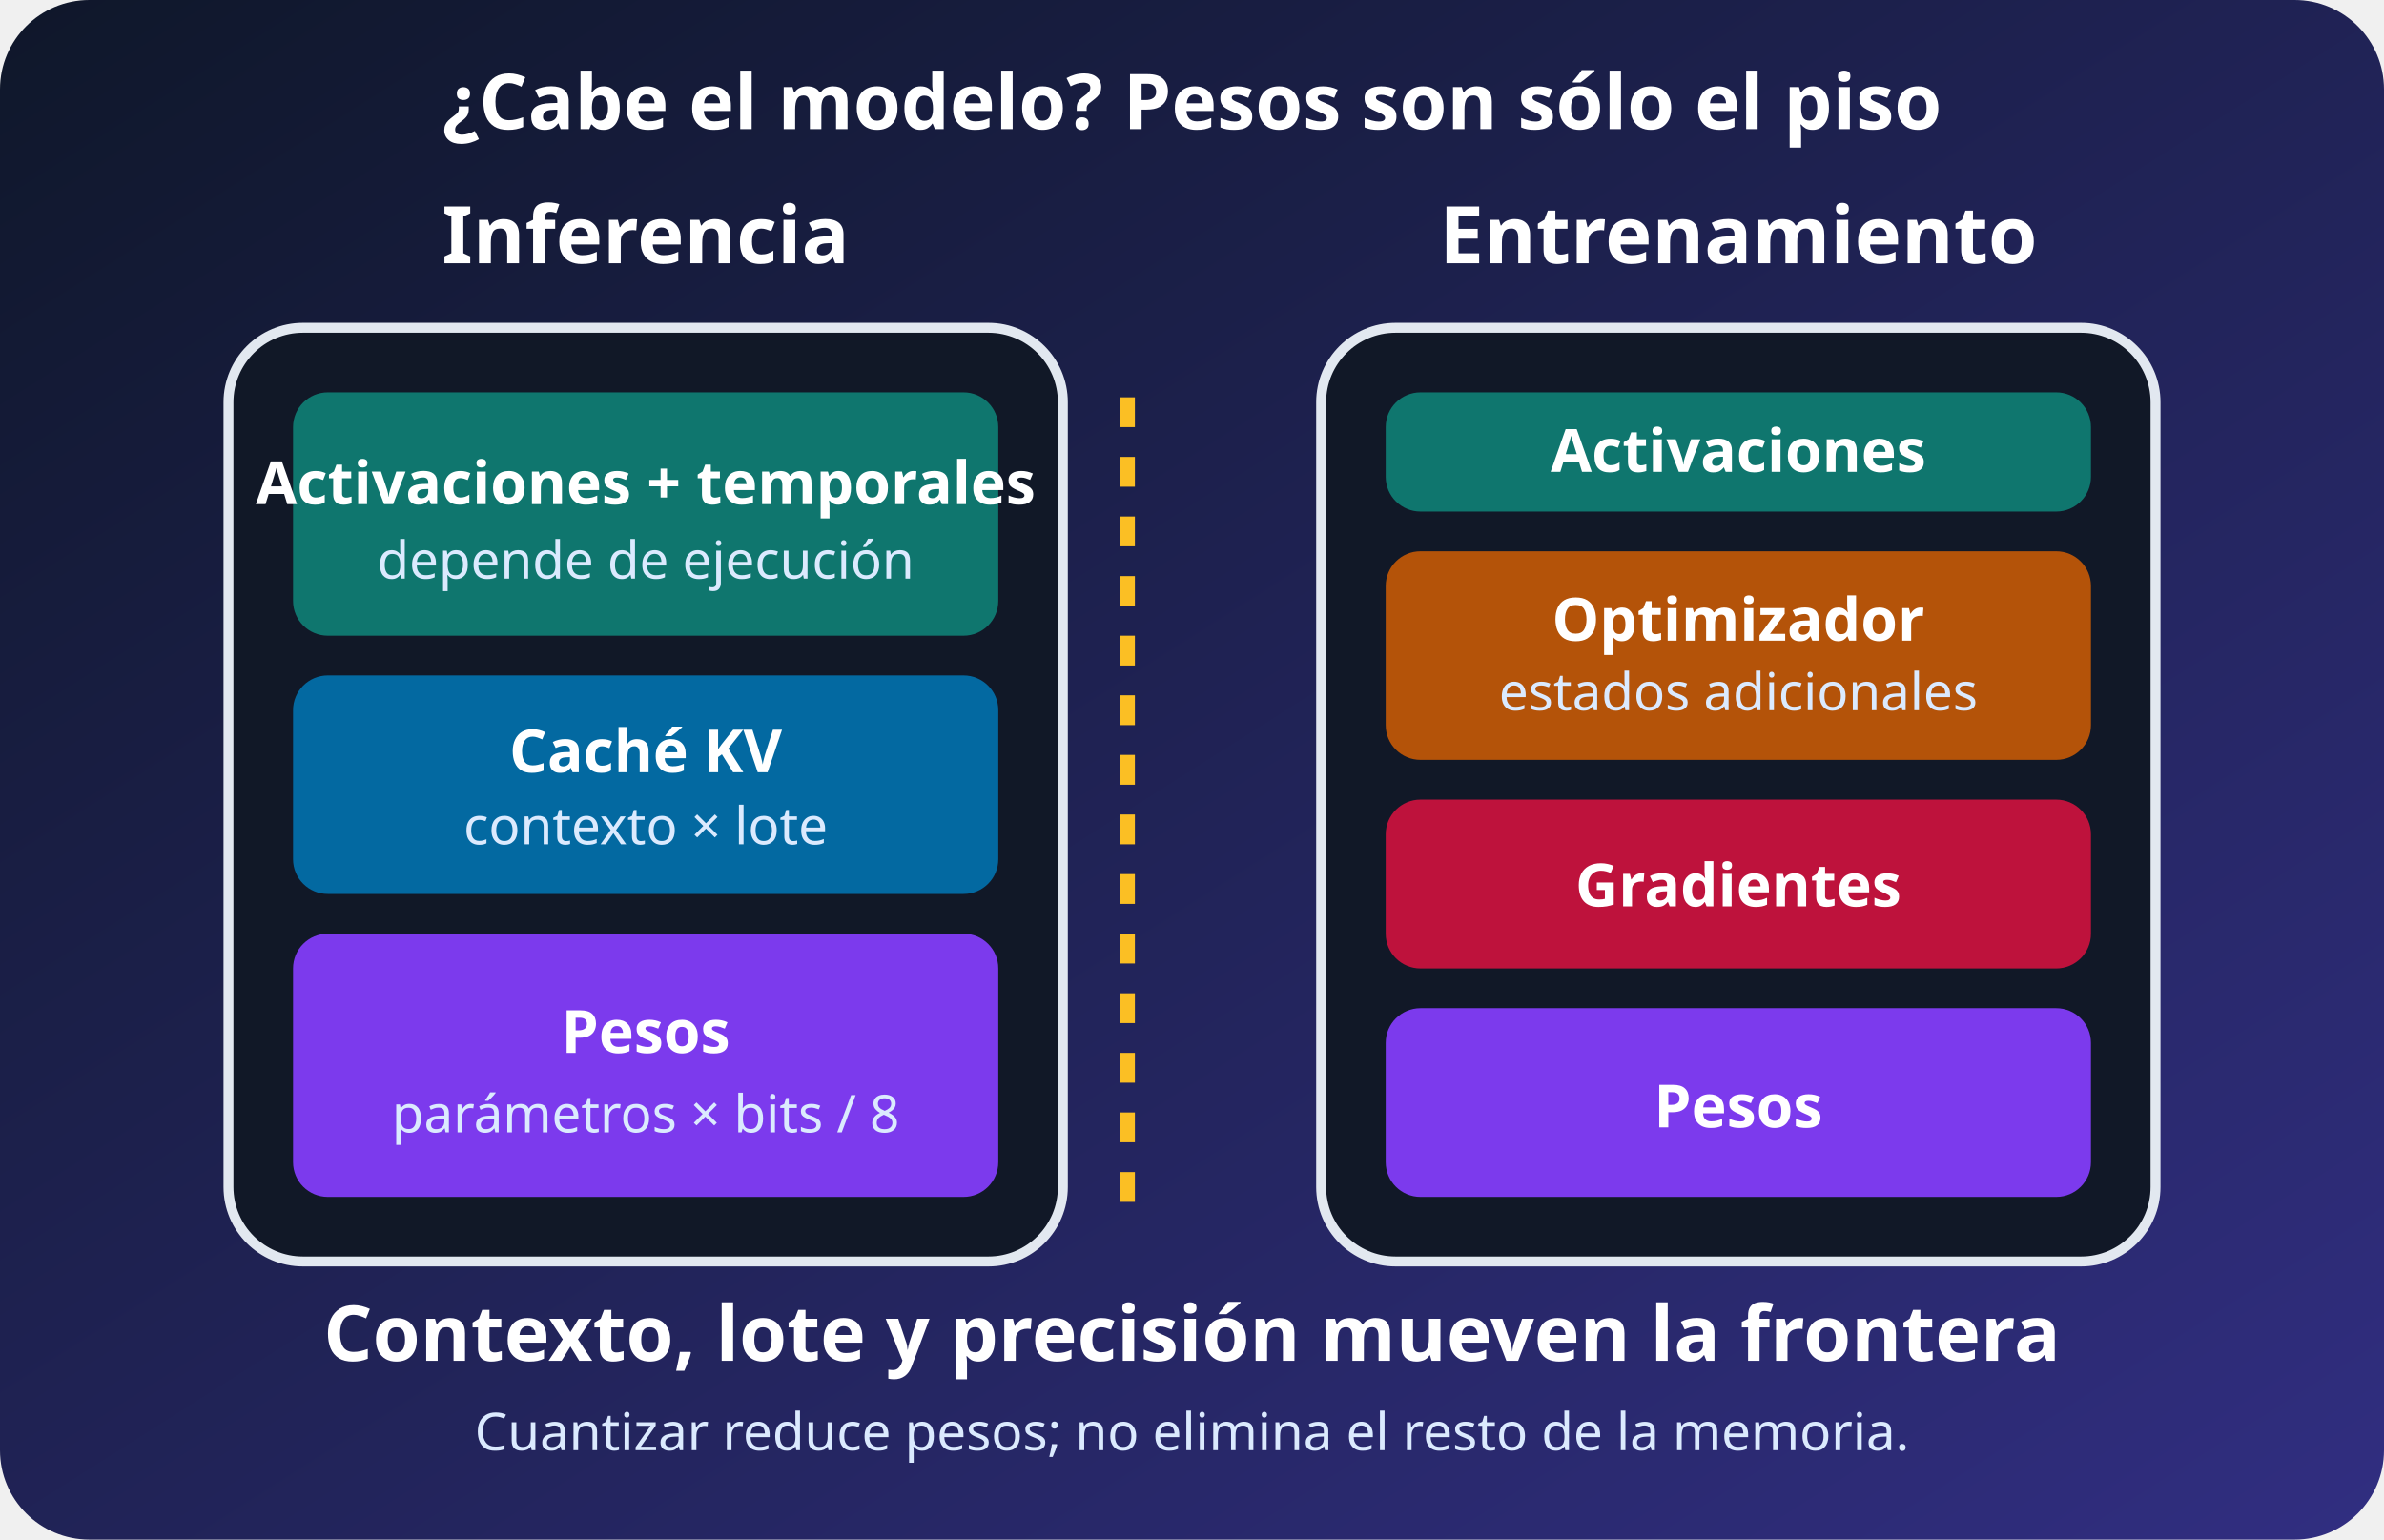
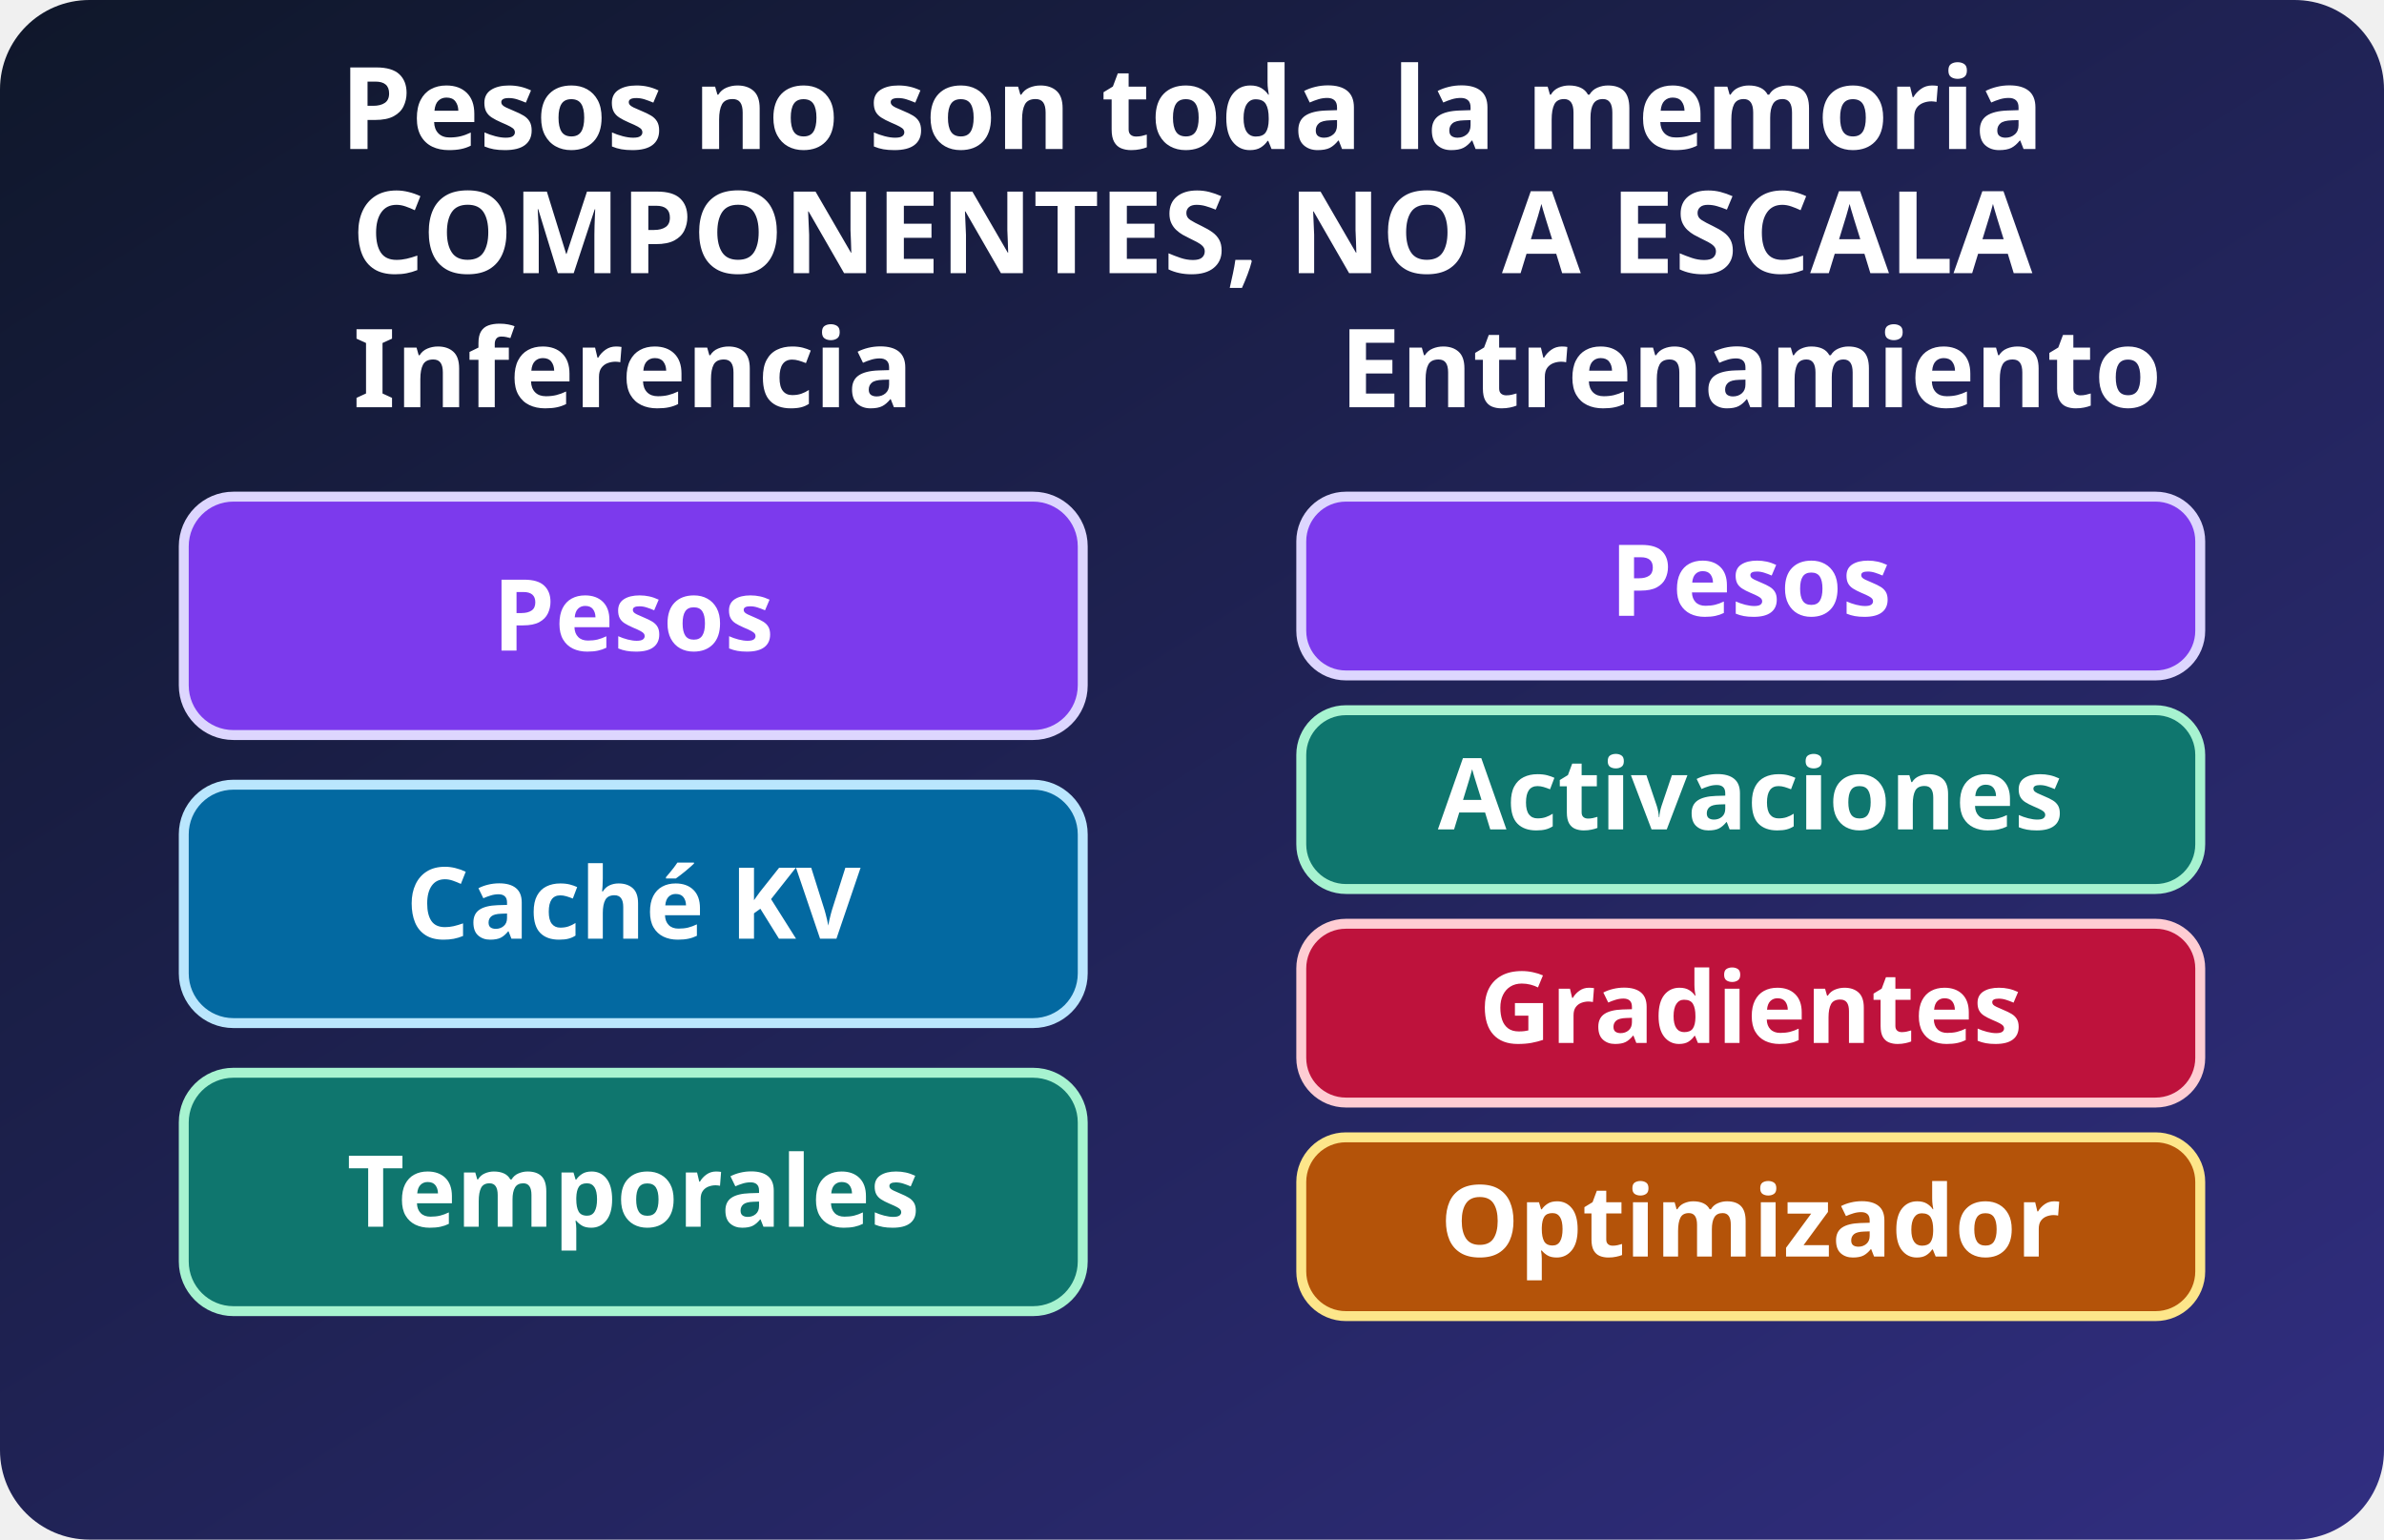
<svg xmlns="http://www.w3.org/2000/svg" viewBox="0 0 960 620" role="img" aria-labelledby="ai-title ai-desc" preserveAspectRatio="xMidYMid meet">
  <defs>
-     <linearGradient id="ai-bg" x1="0" y1="0" x2="1" y2="1">
+     <linearGradient id="bg" x1="0" y1="0" x2="1" y2="1">
      <stop stop-color="#0f172a" />
      <stop offset="1" stop-color="#312e81" />
    </linearGradient>
  </defs>
-   <style>.head{font:700 31px system-ui,sans-serif;fill:#fff;text-anchor:middle}.title{font:800 32px system-ui,sans-serif;fill:#fff;text-anchor:middle}.label{font:700 24px system-ui,sans-serif;fill:#fff;text-anchor:middle}.small{font:500 21px system-ui,sans-serif;fill:#dbeafe;text-anchor:middle}.outline{stroke:#e2e8f0;stroke-width:4}</style>
-   <rect width="960" height="620" rx="36" fill="url(#ai-bg)" />
-   <text x="480" y="52" class="head">¿Cabe el modelo? Pesos son sólo el piso</text>
-   <text x="260" y="106" class="title">Inferencia</text>
-   <text x="700" y="106" class="title">Entrenamiento</text>
-   <rect x="92" y="132" width="336" height="376" rx="30" fill="#111827" class="outline" />
-   <rect x="118" y="376" width="284" height="106" rx="14" fill="#7c3aed" />
-   <text x="260" y="424" class="label">Pesos</text>
-   <text x="260" y="456" class="small">parámetros × bits / 8</text>
-   <rect x="118" y="272" width="284" height="88" rx="14" fill="#0369a1" />
-   <text x="260" y="311" class="label">Caché KV</text>
-   <text x="260" y="340" class="small">contexto × lote</text>
-   <rect x="118" y="158" width="284" height="98" rx="14" fill="#0f766e" />
-   <text x="260" y="203" class="label">Activaciones + temporales</text>
-   <text x="260" y="233" class="small">depende de ejecución</text>
-   <rect x="532" y="132" width="336" height="376" rx="30" fill="#111827" class="outline" />
-   <rect x="558" y="406" width="284" height="76" rx="14" fill="#7c3aed" />
-   <text x="700" y="454" class="label">Pesos</text>
-   <rect x="558" y="322" width="284" height="68" rx="14" fill="#be123c" />
-   <text x="700" y="365" class="label">Gradientes</text>
-   <rect x="558" y="222" width="284" height="84" rx="14" fill="#b45309" />
-   <text x="700" y="258" class="label">Optimizador</text>
-   <text x="700" y="286" class="small">estados adicionales</text>
-   <rect x="558" y="158" width="284" height="48" rx="14" fill="#0f766e" />
-   <text x="700" y="190" class="label">Activaciones</text>
-   <path d="M454 160V492" stroke="#fbbf24" stroke-width="6" stroke-dasharray="12 12" />
-   <text x="480" y="548" class="head">Contexto, lote y precisión mueven la frontera</text>
-   <text x="480" y="584" class="small">Cuantizar reduce pesos; no elimina el resto de la memoria.</text>
+   <style>.head{font:700 46px system-ui,sans-serif;fill:#fff;text-anchor:middle}.title{font:800 44px system-ui,sans-serif;fill:#fff;text-anchor:middle}.label{font:700 40px system-ui,sans-serif;fill:#fff;text-anchor:middle}.box{stroke-width:4}</style>
+   <rect width="960" height="620" rx="36" fill="url(#bg)" />
+   <text x="480" y="60" class="head">Pesos no son toda la memoria</text>
+   <text x="480" y="110" class="head" fill="#fde68a">COMPONENTES, NO A ESCALA</text>
+   <text x="255" y="164" class="title">Inferencia</text>
+   <text x="705" y="164" class="title">Entrenamiento</text>
+   <rect x="74" y="200" width="362" height="96" rx="20" fill="#7c3aed" stroke="#ddd6fe" class="box" />
+   <text x="255" y="262" class="label">Pesos</text>
+   <rect x="74" y="316" width="362" height="96" rx="20" fill="#0369a1" stroke="#bae6fd" class="box" />
+   <text x="255" y="378" class="label">Caché KV</text>
+   <rect x="74" y="432" width="362" height="96" rx="20" fill="#0f766e" stroke="#a7f3d0" class="box" />
+   <text x="255" y="494" class="label">Temporales</text>
+   <rect x="524" y="200" width="362" height="72" rx="18" fill="#7c3aed" stroke="#ddd6fe" class="box" />
+   <text x="705" y="248" class="label">Pesos</text>
+   <rect x="524" y="286" width="362" height="72" rx="18" fill="#0f766e" stroke="#a7f3d0" class="box" />
+   <text x="705" y="334" class="label">Activaciones</text>
+   <rect x="524" y="372" width="362" height="72" rx="18" fill="#be123c" stroke="#fecdd3" class="box" />
+   <text x="705" y="420" class="label">Gradientes</text>
+   <rect x="524" y="458" width="362" height="72" rx="18" fill="#b45309" stroke="#fde68a" class="box" />
+   <text x="705" y="506" class="label">Optimizador</text>
</svg>
